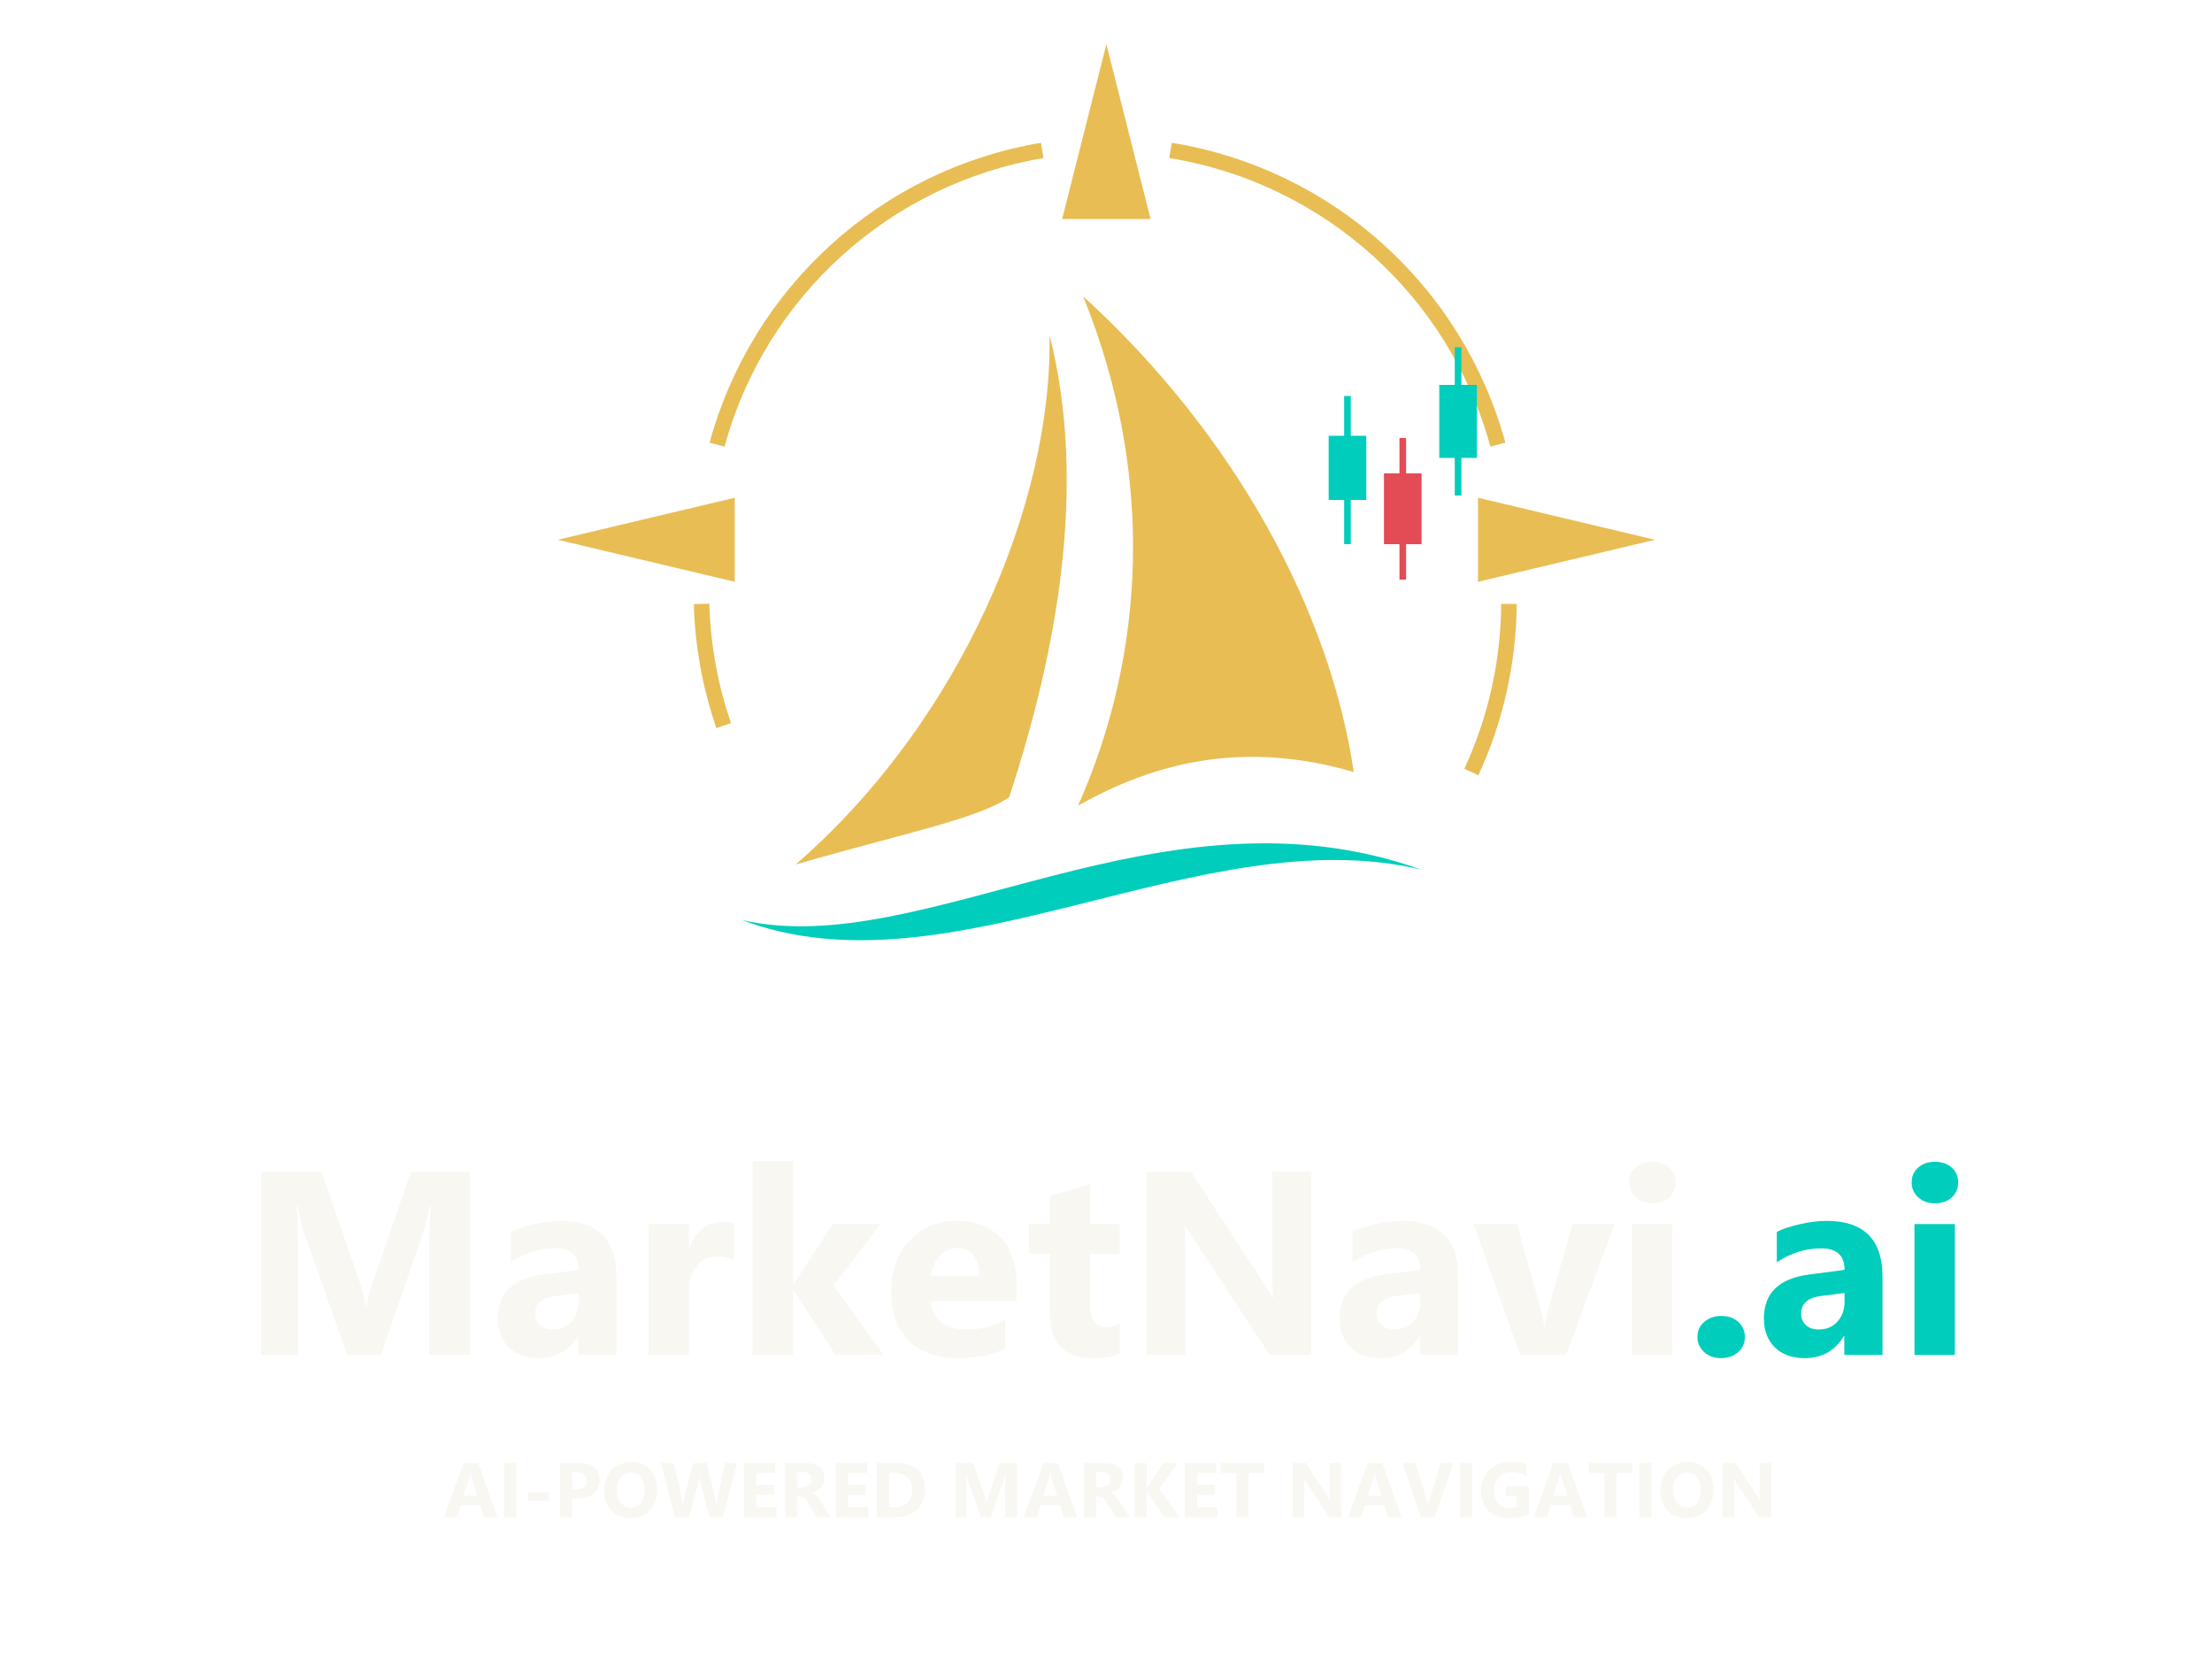
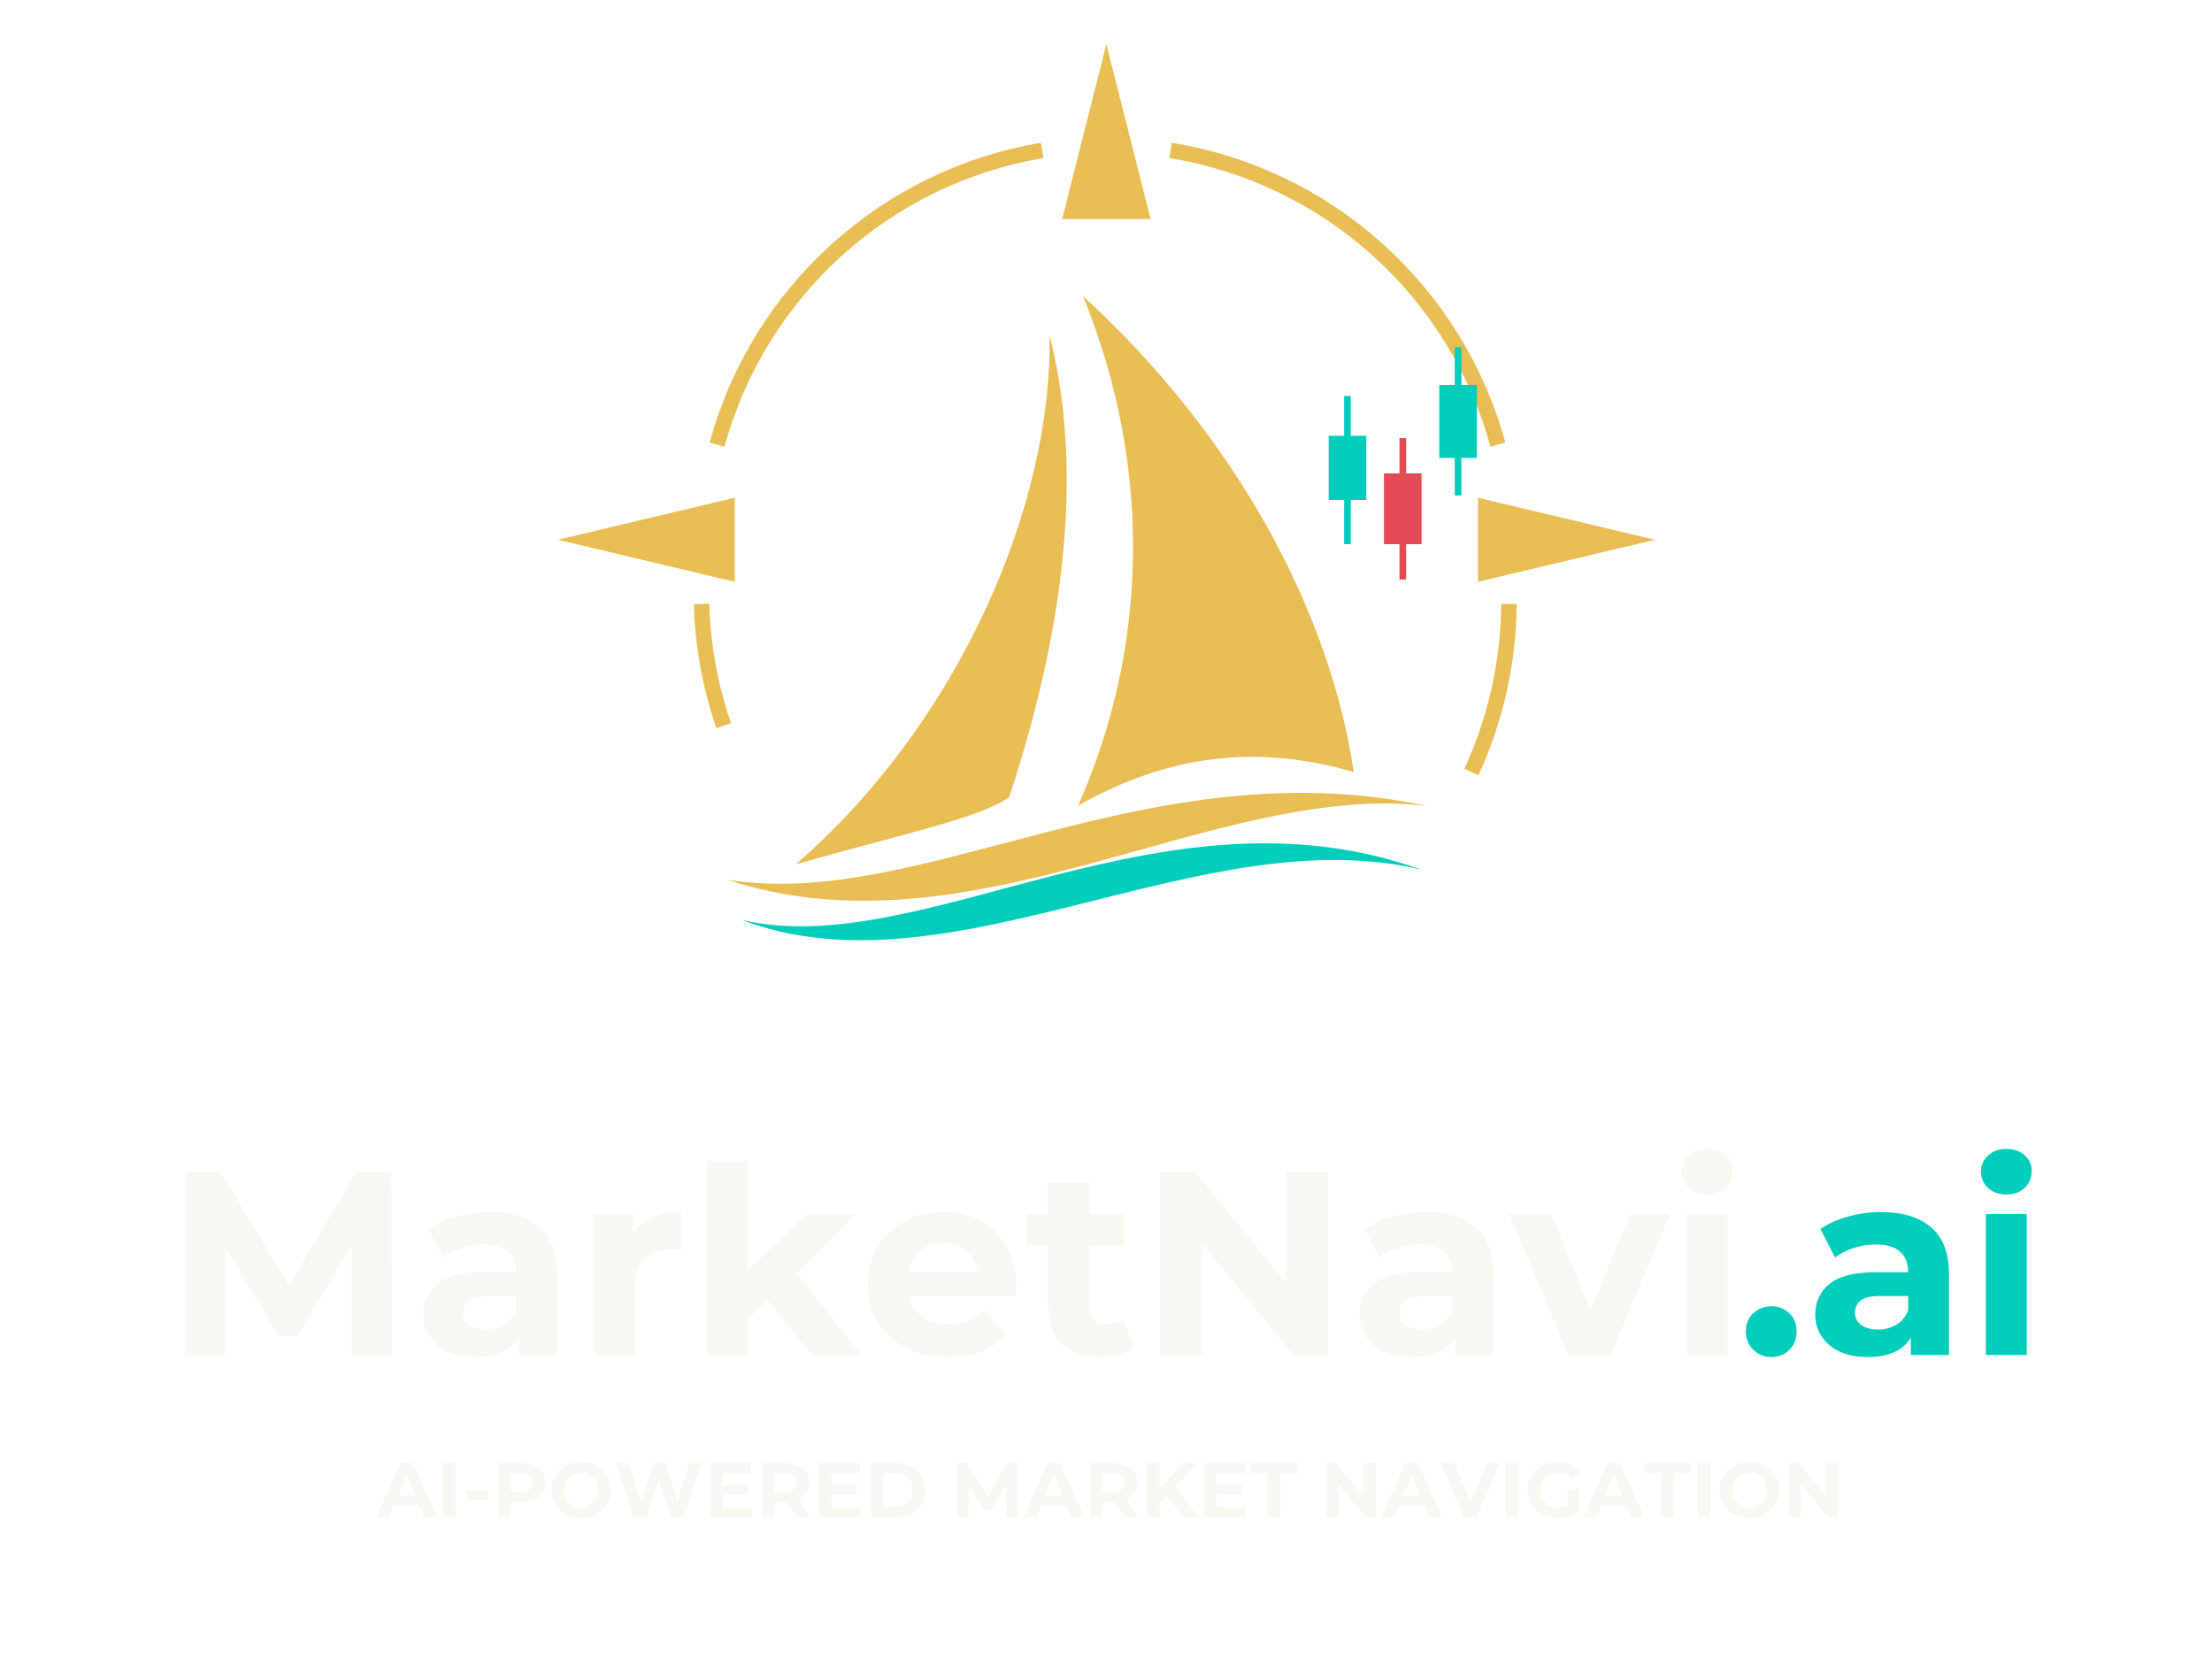
<svg xmlns="http://www.w3.org/2000/svg" width="1200" height="900" viewBox="0 0 1200 900" role="img" aria-label="full-dark">
  <g transform="translate(293 24) scale(1.2)">
    <g fill="none" stroke="#E8BD54" stroke-width="7">
      <path d="M80 181 A184 184 0 0 1 227 48 M285 48 A184 184 0 0 1 433 181 M438 253 A184 184 0 0 1 421 329 M73 253 A184 184 0 0 0 83 308" />
    </g>
    <g fill="#E8BD54">
      <path d="M256 0 L236 79 L276 79 Z" />
      <path d="M8 224 L88 205 L88 243 Z" />
      <path d="M504 224 L424 205 L424 243 Z" />
    </g>
    <g transform="translate(57 63) scale(.76)">
      <path fill="#E8BD54" d="M228 90 C230 190 175 320 77 405 C139 387 185 378 204 365 C232 280 251 180 228 90 Z M248 67 C339 150 395 255 409 350 C344 331 291 344 245 370 C285 280 291 173 248 67 Z" />
+       <path fill="#E8BD54" d="M36 414 C152 433 286 335 452 370 C325 356 182 462 36 414 Z" />
      <path fill="#00CDBB" d="M45 438 C153 463 295 353 449 408 C318 377 169 485 45 438 Z" />
    </g>
    <g stroke-width="3">
      <path stroke="#00CDBB" d="M365 159 V226" />
      <path stroke="#00CDBB" stroke-width="17" d="M365 177 V206" />
      <path stroke="#E34B55" d="M390 178 V242" />
      <path stroke="#E34B55" stroke-width="17" d="M390 194 V226" />
      <path stroke="#00CDBB" d="M415 137 V204" />
      <path stroke="#00CDBB" stroke-width="17" d="M415 154 V187" />
    </g>
  </g>
-   <g transform="translate(130.285 735) scale(1)">
+   <g transform="translate(88.73 735) scale(1)">
    <g transform="translate(0 -150)">
-       <path fill="#F8F7F2" transform="translate(0 150)" d="M124.666 0L102.548 0L102.548 -59.49Q102.548 -69.128 103.38 -80.776L102.825 -80.776Q101.092 -71.624 99.705 -67.603L76.408 0L58.104 0L34.391 -66.909Q33.42 -69.613 31.271 -80.776L30.646 -80.776Q31.548 -66.077 31.548 -54.983L31.548 0L11.371 0L11.371 -99.428L44.167 -99.428L64.482 -40.492Q66.909 -33.42 68.019 -26.278L68.435 -26.278Q70.307 -34.529 72.387 -40.631L92.702 -99.428L124.666 -99.428L124.666 0Z" />
-       <path fill="#F8F7F2" transform="translate(135.898 150)" d="M68.296 0L47.564 0L47.564 -10.192L47.287 -10.192Q40.146 1.733 26.14 1.733Q15.809 1.733 9.88 -4.125Q3.952 -9.984 3.952 -19.761Q3.952 -40.423 28.428 -43.612L47.703 -46.178Q47.703 -57.826 35.084 -57.826Q22.396 -57.826 10.955 -50.269L10.955 -66.771Q15.531 -69.128 23.47 -70.931Q31.409 -72.733 37.927 -72.733Q68.296 -72.733 68.296 -42.434L68.296 0ZM47.703 -28.844L47.703 -33.628L34.807 -31.964Q24.129 -30.577 24.129 -22.326Q24.129 -18.582 26.729 -16.19Q29.329 -13.798 33.767 -13.798Q39.938 -13.798 43.82 -18.062Q47.703 -22.326 47.703 -28.844Z" />
-       <path fill="#F8F7F2" transform="translate(212.307 150)" d="M55.538 -51.239Q51.586 -53.389 46.316 -53.389Q39.175 -53.389 35.153 -48.154Q31.132 -42.919 31.132 -33.905L31.132 0L9.222 0L9.222 -71L31.132 -71L31.132 -57.826L31.409 -57.826Q36.609 -72.248 50.13 -72.248Q53.597 -72.248 55.538 -71.416L55.538 -51.239Z" />
-       <path fill="#F8F7F2" transform="translate(268.815 150)" d="M80.36 0L54.082 0L31.409 -35.223L31.132 -35.223L31.132 0L9.222 0L9.222 -105.113L31.132 -105.113L31.132 -38.204L31.409 -38.204L52.557 -71L78.558 -71L53.111 -37.649L80.36 0Z" />
-       <path fill="#F8F7F2" transform="translate(348.205 150)" d="M73.011 -29.26L26.694 -29.26Q27.804 -13.798 46.178 -13.798Q57.896 -13.798 66.771 -19.345L66.771 -3.536Q56.925 1.733 41.186 1.733Q23.99 1.733 14.491 -7.8Q4.992 -17.334 4.992 -34.391Q4.992 -52.071 15.254 -62.402Q25.516 -72.733 40.492 -72.733Q56.023 -72.733 64.517 -63.512Q73.011 -54.29 73.011 -38.481L73.011 -29.26ZM52.695 -42.711Q52.695 -57.965 40.354 -57.965Q35.084 -57.965 31.236 -53.597Q27.388 -49.229 26.556 -42.711L52.695 -42.711Z" />
-       <path fill="#F8F7F2" transform="translate(425.029 150)" d="M52.141 -0.832Q47.287 1.733 37.511 1.733Q14.353 1.733 14.353 -22.326L14.353 -54.845L2.843 -54.845L2.843 -71L14.353 -71L14.353 -86.323L36.193 -92.563L36.193 -71L52.141 -71L52.141 -54.845L36.193 -54.845L36.193 -26.14Q36.193 -15.046 44.999 -15.046Q48.466 -15.046 52.141 -17.057L52.141 -0.832Z" />
-       <path fill="#F8F7F2" transform="translate(480.29 150)" d="M100.814 0L78.211 0L37.233 -62.472Q33.628 -67.949 32.241 -70.723L31.964 -70.723Q32.519 -65.453 32.519 -54.637L32.519 0L11.371 0L11.371 -99.428L35.5 -99.428L74.952 -38.897Q77.656 -34.807 79.944 -30.785L80.222 -30.785Q79.667 -34.252 79.667 -44.444L79.667 -99.428L100.814 -99.428L100.814 0Z" />
-       <path fill="#F8F7F2" transform="translate(592.476 150)" d="M68.296 0L47.564 0L47.564 -10.192L47.287 -10.192Q40.146 1.733 26.14 1.733Q15.809 1.733 9.88 -4.125Q3.952 -9.984 3.952 -19.761Q3.952 -40.423 28.428 -43.612L47.703 -46.178Q47.703 -57.826 35.084 -57.826Q22.396 -57.826 10.955 -50.269L10.955 -66.771Q15.531 -69.128 23.47 -70.931Q31.409 -72.733 37.927 -72.733Q68.296 -72.733 68.296 -42.434L68.296 0ZM47.703 -28.844L47.703 -33.628L34.807 -31.964Q24.129 -30.577 24.129 -22.326Q24.129 -18.582 26.729 -16.19Q29.329 -13.798 33.767 -13.798Q39.938 -13.798 43.82 -18.062Q47.703 -22.326 47.703 -28.844Z" />
-       <path fill="#F8F7F2" transform="translate(668.884 150)" d="M76.824 -71L50.407 0L25.446 0L0.277 -71L23.713 -71L36.055 -27.249Q38.135 -19.83 38.481 -14.63L38.759 -14.63Q39.244 -19.553 41.324 -26.833L53.943 -71L76.824 -71Z" />
-       <path fill="#F8F7F2" transform="translate(745.847 150)" d="M20.315 -82.232Q14.769 -82.232 11.232 -85.526Q7.696 -88.819 7.696 -93.604Q7.696 -98.526 11.232 -101.646Q14.769 -104.767 20.315 -104.767Q25.932 -104.767 29.433 -101.646Q32.935 -98.526 32.935 -93.604Q32.935 -88.611 29.433 -85.422Q25.932 -82.232 20.315 -82.232ZM31.132 0L9.222 0L9.222 -71L31.132 -71L31.132 0Z" />
+       <path fill="#F8F7F2" transform="translate(0 150)" d="M11.787 0L11.787 -99.393L30.82 -99.393L68.019 -37.615L104.663 -99.393L123.557 -99.393L123.834 0L102.236 0L102.097 -59.49L72.837 -10.504L62.472 -10.504L33.385 -58.52L33.385 0L11.787 0Z" />
+       <path fill="#F8F7F2" transform="translate(135.61 150)" d="M57.098 0L57.098 -9.36Q50.685 1.144 33.801 1.144Q20.315 1.144 12.792 -5.443Q5.27 -12.064 5.27 -22.014Q5.27 -32.103 12.931 -38.481Q20.593 -44.86 38.065 -44.86L55.677 -44.86Q55.677 -51.967 51.343 -55.954Q47.01 -59.941 38.065 -59.941Q31.964 -59.941 26.07 -58Q20.177 -56.093 16.051 -52.834L8.078 -68.296Q14.353 -72.699 23.158 -75.091Q31.964 -77.518 41.047 -77.518Q58.52 -77.518 68.157 -69.197Q77.83 -60.912 77.83 -43.578L77.83 0L57.098 0ZM55.677 -24.129L55.677 -31.964L40.458 -31.964Q32.657 -31.964 29.745 -29.398Q26.833 -26.833 26.833 -23.02Q26.833 -18.755 30.161 -16.259Q33.524 -13.763 39.348 -13.763Q44.86 -13.763 49.263 -16.398Q53.666 -19.033 55.677 -24.129Z" />
+       <path fill="#F8F7F2" transform="translate(223.224 150)" d="M10.227 0L10.227 -76.408L31.375 -76.408L31.375 -66.32Q39.487 -77.518 57.653 -77.518L57.653 -57.098Q54.81 -57.375 52.695 -57.375Q43.439 -57.375 37.892 -52.175Q32.38 -47.01 32.38 -36.055L32.38 0L10.227 0Z" />
+       <path fill="#F8F7F2" transform="translate(284.426 150)" d="M10.227 0L10.227 -105.356L32.38 -105.356L32.38 -45.866L64.76 -76.408L91.177 -76.408L59.352 -44.028L94.02 0L67.152 0L43.162 -29.814L32.38 -19.449L32.38 0L10.227 0Z" />
+       <path fill="#F8F7F2" transform="translate(377.436 150)" d="M48.154 1.144Q34.945 1.144 25.134 -3.952Q15.323 -9.083 9.915 -17.958Q4.542 -26.833 4.542 -38.204Q4.542 -49.714 9.846 -58.589Q15.185 -67.464 24.406 -72.491Q33.663 -77.518 45.311 -77.518Q56.509 -77.518 65.522 -72.699Q74.536 -67.88 79.771 -59.005Q85.041 -50.13 85.041 -37.927Q85.041 -36.644 84.902 -35.015Q84.763 -33.385 84.625 -31.964L26.833 -31.964Q28.532 -24.857 34.287 -20.731Q40.042 -16.606 48.708 -16.606Q54.81 -16.606 59.421 -18.443Q64.032 -20.315 67.88 -23.99L79.667 -11.232Q68.885 1.144 48.154 1.144ZM26.694 -44.86L64.17 -44.86Q63.061 -52.106 58 -56.439Q52.973 -60.773 45.45 -60.773Q37.927 -60.773 32.865 -56.439Q27.838 -52.106 26.694 -44.86Z" />
+       <path fill="#F8F7F2" transform="translate(467.038 150)" d="M41.463 1.144Q27.977 1.144 20.454 -5.755Q12.931 -12.654 12.931 -26.278L12.931 -59.352L1.144 -59.352L1.144 -76.408L12.931 -76.408L12.931 -93.292L35.084 -93.292L35.084 -76.408L54.117 -76.408L54.117 -59.352L35.084 -59.352L35.084 -26.556Q35.084 -21.737 37.545 -19.102Q40.042 -16.467 44.583 -16.467Q49.853 -16.467 53.527 -19.31L59.49 -3.675Q56.093 -1.283 51.309 -0.069Q46.559 1.144 41.463 1.144Z" />
+       <path fill="#F8F7F2" transform="translate(528.808 150)" d="M11.787 0L11.787 -99.393L30.82 -99.393L80.222 -38.897L80.222 -99.393L102.964 -99.393L102.964 0L84.07 0L34.495 -60.496L34.495 0L11.787 0Z" />
+       <path fill="#F8F7F2" transform="translate(643.544 150)" d="M57.098 0L57.098 -9.36Q50.685 1.144 33.801 1.144Q20.315 1.144 12.792 -5.443Q5.27 -12.064 5.27 -22.014Q5.27 -32.103 12.931 -38.481Q20.593 -44.86 38.065 -44.86L55.677 -44.86Q55.677 -51.967 51.343 -55.954Q47.01 -59.941 38.065 -59.941Q31.964 -59.941 26.07 -58Q20.177 -56.093 16.051 -52.834L8.078 -68.296Q14.353 -72.699 23.158 -75.091Q31.964 -77.518 41.047 -77.518Q58.52 -77.518 68.157 -69.197Q77.83 -60.912 77.83 -43.578L77.83 0L57.098 0ZM55.677 -24.129L55.677 -31.964L40.458 -31.964Q32.657 -31.964 29.745 -29.398Q26.833 -26.833 26.833 -23.02Q26.833 -18.755 30.161 -16.259Q33.524 -13.763 39.348 -13.763Q44.86 -13.763 49.263 -16.398Q53.666 -19.033 55.677 -24.129Z" />
+       <path fill="#F8F7F2" transform="translate(731.158 150)" d="M30.958 0L-1.144 -76.408L21.737 -76.408L42.884 -24.441L64.76 -76.408L86.046 -76.408L53.805 0L30.958 0Z" />
+       <path fill="#F8F7F2" transform="translate(816.074 150)" d="M10.227 0L10.227 -76.408L32.38 -76.408L32.38 0L10.227 0ZM21.321 -87.051Q15.219 -87.051 11.371 -90.587Q7.523 -94.158 7.523 -99.393Q7.523 -104.524 11.371 -108.129Q15.219 -111.77 21.321 -111.77Q27.422 -111.77 31.236 -108.337Q35.084 -104.94 35.084 -99.809Q35.084 -94.297 31.305 -90.657Q27.561 -87.051 21.321 -87.051Z" />
    </g>
-     <g transform="translate(784.19 -150)">
-       <path fill="#00CDBB" transform="translate(0 150)" d="M18.998 1.733Q13.59 1.733 9.984 -1.595Q6.379 -4.923 6.379 -9.776Q6.379 -14.769 10.088 -17.958Q13.798 -21.147 19.345 -21.147Q24.961 -21.147 28.532 -17.923Q32.103 -14.699 32.103 -9.776Q32.103 -4.715 28.462 -1.491Q24.822 1.733 18.998 1.733Z" />
-       <path fill="#00CDBB" transform="translate(38.4814 150)" d="M68.296 0L47.564 0L47.564 -10.192L47.287 -10.192Q40.146 1.733 26.14 1.733Q15.809 1.733 9.88 -4.125Q3.952 -9.984 3.952 -19.761Q3.952 -40.423 28.428 -43.612L47.703 -46.178Q47.703 -57.826 35.084 -57.826Q22.396 -57.826 10.955 -50.269L10.955 -66.771Q15.531 -69.128 23.47 -70.931Q31.409 -72.733 37.927 -72.733Q68.296 -72.733 68.296 -42.434L68.296 0ZM47.703 -28.844L47.703 -33.628L34.807 -31.964Q24.129 -30.577 24.129 -22.326Q24.129 -18.582 26.729 -16.19Q29.329 -13.798 33.767 -13.798Q39.938 -13.798 43.82 -18.062Q47.703 -22.326 47.703 -28.844Z" />
-       <path fill="#00CDBB" transform="translate(114.89 150)" d="M20.315 -82.232Q14.769 -82.232 11.232 -85.526Q7.696 -88.819 7.696 -93.604Q7.696 -98.526 11.232 -101.646Q14.769 -104.767 20.315 -104.767Q25.932 -104.767 29.433 -101.646Q32.935 -98.526 32.935 -93.604Q32.935 -88.611 29.433 -85.422Q25.932 -82.232 20.315 -82.232ZM31.132 0L9.222 0L9.222 -71L31.132 -71L31.132 0Z" />
+     <g transform="translate(853.56 -150)">
+       <path fill="#00CDBB" transform="translate(0 150)" d="M18.617 1.144Q12.931 1.144 8.875 -2.773Q4.819 -6.691 4.819 -12.792Q4.819 -18.894 8.875 -22.638Q12.931 -26.417 18.617 -26.417Q24.441 -26.417 28.393 -22.638Q32.38 -18.894 32.38 -12.792Q32.38 -6.691 28.393 -2.773Q24.441 1.144 18.617 1.144Z" />
+       <path fill="#00CDBB" transform="translate(37.204 150)" d="M57.098 0L57.098 -9.36Q50.685 1.144 33.801 1.144Q20.315 1.144 12.792 -5.443Q5.27 -12.064 5.27 -22.014Q5.27 -32.103 12.931 -38.481Q20.593 -44.86 38.065 -44.86L55.677 -44.86Q55.677 -51.967 51.343 -55.954Q47.01 -59.941 38.065 -59.941Q31.964 -59.941 26.07 -58Q20.177 -56.093 16.051 -52.834L8.078 -68.296Q14.353 -72.699 23.158 -75.091Q31.964 -77.518 41.047 -77.518Q58.52 -77.518 68.157 -69.197Q77.83 -60.912 77.83 -43.578L77.83 0L57.098 0ZM55.677 -24.129L55.677 -31.964L40.458 -31.964Q32.657 -31.964 29.745 -29.398Q26.833 -26.833 26.833 -23.02Q26.833 -18.755 30.161 -16.259Q33.524 -13.763 39.348 -13.763Q44.86 -13.763 49.263 -16.398Q53.666 -19.033 55.677 -24.129Z" />
+       <path fill="#00CDBB" transform="translate(124.818 150)" d="M10.227 0L10.227 -76.408L32.38 -76.408L32.38 0L10.227 0ZM21.321 -87.051Q15.219 -87.051 11.371 -90.587Q7.523 -94.158 7.523 -99.393Q7.523 -104.524 11.371 -108.129Q15.219 -111.77 21.321 -111.77Q27.422 -111.77 31.236 -108.337Q35.084 -104.94 35.084 -99.809Q35.084 -94.297 31.305 -90.657Q27.561 -87.051 21.321 -87.051Z" />
    </g>
  </g>
-   <g transform="translate(240.6 673)">
-     <path fill="#F8F7F2" transform="translate(0 150)" d="M29.224 0L22.005 0L19.913 -6.542L9.454 -6.542L7.383 0L0.205 0L10.91 -29.408L18.765 -29.408L29.224 0ZM18.396 -11.628L15.237 -21.513Q14.889 -22.62 14.745 -24.158L14.581 -24.158Q14.479 -22.866 14.068 -21.595L10.869 -11.628L18.396 -11.628Z" />
-     <path fill="#F8F7F2" transform="translate(29.5312 150)" d="M9.987 0L3.363 0L3.363 -29.408L9.987 -29.408L9.987 0Z" />
-     <path fill="#F8F7F2" transform="translate(42.8408 150)" d="M14.15 -8.941L2.933 -8.941L2.933 -13.474L14.15 -13.474L14.15 -8.941Z" />
-     <path fill="#F8F7F2" transform="translate(59.8213 150)" d="M9.987 -10.131L9.987 0L3.363 0L3.363 -29.408L13.74 -29.408Q24.855 -29.408 24.855 -20.036Q24.855 -15.606 21.667 -12.869Q18.478 -10.131 13.146 -10.131L9.987 -10.131ZM9.987 -24.322L9.987 -15.155L12.592 -15.155Q17.883 -15.155 17.883 -19.79Q17.883 -24.322 12.592 -24.322L9.987 -24.322Z" />
-     <path fill="#F8F7F2" transform="translate(85.6201 150)" d="M15.791 0.513Q9.475 0.513 5.496 -3.599Q1.518 -7.711 1.518 -14.314Q1.518 -21.287 5.558 -25.594Q9.598 -29.9 16.263 -29.9Q22.559 -29.9 26.445 -25.778Q30.331 -21.656 30.331 -14.909Q30.331 -7.978 26.301 -3.732Q22.271 0.513 15.791 0.513ZM16.078 -24.199Q12.592 -24.199 10.541 -21.584Q8.49 -18.97 8.49 -14.663Q8.49 -10.295 10.541 -7.752Q12.592 -5.209 15.914 -5.209Q19.339 -5.209 21.349 -7.68Q23.358 -10.151 23.358 -14.54Q23.358 -19.113 21.41 -21.656Q19.462 -24.199 16.078 -24.199Z" />
-     <path fill="#F8F7F2" transform="translate(117.469 150)" d="M41.836 -29.408L34.063 0L26.722 0L21.841 -18.867Q21.451 -20.344 21.369 -22.169L21.287 -22.169Q21.103 -20.159 20.754 -18.867L15.75 0L8.101 0L0.369 -29.408L7.608 -29.408L11.751 -9.823Q12.018 -8.572 12.141 -6.46L12.264 -6.46Q12.346 -8.039 12.858 -9.905L18.19 -29.408L25.286 -29.408L30.105 -9.659Q30.372 -8.572 30.577 -6.501L30.659 -6.501Q30.741 -8.121 31.09 -9.782L35.15 -29.408L41.836 -29.408Z" />
-     <path fill="#F8F7F2" transform="translate(159.674 150)" d="M21 0L3.363 0L3.363 -29.408L20.323 -29.408L20.323 -24.015L9.987 -24.015L9.987 -17.473L19.605 -17.473L19.605 -12.1L9.987 -12.1L9.987 -5.373L21 -5.373L21 0Z" />
-     <path fill="#F8F7F2" transform="translate(182.027 150)" d="M28.034 0L20.426 0L15.853 -7.567Q15.34 -8.429 14.868 -9.105Q14.396 -9.782 13.915 -10.264Q13.433 -10.746 12.91 -11.002Q12.387 -11.259 11.771 -11.259L9.987 -11.259L9.987 0L3.363 0L3.363 -29.408L13.863 -29.408Q24.568 -29.408 24.568 -21.41Q24.568 -19.872 24.097 -18.57Q23.625 -17.268 22.764 -16.222Q21.902 -15.176 20.682 -14.417Q19.462 -13.658 17.965 -13.228L17.965 -13.146Q18.621 -12.94 19.236 -12.479Q19.852 -12.018 20.426 -11.402Q21 -10.787 21.523 -10.08Q22.046 -9.372 22.477 -8.695L28.034 0ZM9.987 -24.445L9.987 -16.263L12.858 -16.263Q14.991 -16.263 16.283 -17.493Q17.596 -18.744 17.596 -20.59Q17.596 -24.445 12.981 -24.445L9.987 -24.445Z" />
-     <path fill="#F8F7F2" transform="translate(209.446 150)" d="M21 0L3.363 0L3.363 -29.408L20.323 -29.408L20.323 -24.015L9.987 -24.015L9.987 -17.473L19.605 -17.473L19.605 -12.1L9.987 -12.1L9.987 -5.373L21 -5.373L21 0Z" />
-     <path fill="#F8F7F2" transform="translate(231.8 150)" d="M3.363 0L3.363 -29.408L13.781 -29.408Q29.449 -29.408 29.449 -15.073Q29.449 -8.203 25.173 -4.102Q20.897 0 13.781 0L3.363 0ZM9.987 -24.015L9.987 -5.373L13.269 -5.373Q17.575 -5.373 20.026 -7.957Q22.477 -10.541 22.477 -14.991Q22.477 -19.195 20.046 -21.605Q17.616 -24.015 13.228 -24.015L9.987 -24.015Z" />
-     <path fill="#F8F7F2" transform="translate(262.767 150)" d="" />
-     <path fill="#F8F7F2" transform="translate(274.354 150)" d="M36.873 0L30.331 0L30.331 -17.596Q30.331 -20.446 30.577 -23.892L30.413 -23.892Q29.9 -21.185 29.49 -19.995L22.6 0L17.186 0L10.172 -19.79Q9.885 -20.59 9.249 -23.892L9.064 -23.892Q9.331 -19.544 9.331 -16.263L9.331 0L3.363 0L3.363 -29.408L13.063 -29.408L19.072 -11.977Q19.79 -9.885 20.118 -7.772L20.241 -7.772Q20.795 -10.213 21.41 -12.018L27.419 -29.408L36.873 -29.408L36.873 0Z" />
-     <path fill="#F8F7F2" transform="translate(314.549 150)" d="M29.224 0L22.005 0L19.913 -6.542L9.454 -6.542L7.383 0L0.205 0L10.91 -29.408L18.765 -29.408L29.224 0ZM18.396 -11.628L15.237 -21.513Q14.889 -22.62 14.745 -24.158L14.581 -24.158Q14.479 -22.866 14.068 -21.595L10.869 -11.628L18.396 -11.628Z" />
-     <path fill="#F8F7F2" transform="translate(344.08 150)" d="M28.034 0L20.426 0L15.853 -7.567Q15.34 -8.429 14.868 -9.105Q14.396 -9.782 13.915 -10.264Q13.433 -10.746 12.91 -11.002Q12.387 -11.259 11.771 -11.259L9.987 -11.259L9.987 0L3.363 0L3.363 -29.408L13.863 -29.408Q24.568 -29.408 24.568 -21.41Q24.568 -19.872 24.097 -18.57Q23.625 -17.268 22.764 -16.222Q21.902 -15.176 20.682 -14.417Q19.462 -13.658 17.965 -13.228L17.965 -13.146Q18.621 -12.94 19.236 -12.479Q19.852 -12.018 20.426 -11.402Q21 -10.787 21.523 -10.08Q22.046 -9.372 22.477 -8.695L28.034 0ZM9.987 -24.445L9.987 -16.263L12.858 -16.263Q14.991 -16.263 16.283 -17.493Q17.596 -18.744 17.596 -20.59Q17.596 -24.445 12.981 -24.445L9.987 -24.445Z" />
-     <path fill="#F8F7F2" transform="translate(371.499 150)" d="M27.809 0L19.441 0L10.869 -12.776Q10.623 -13.146 10.09 -14.396L9.987 -14.396L9.987 0L3.363 0L3.363 -29.408L9.987 -29.408L9.987 -15.504L10.09 -15.504Q10.336 -16.078 10.91 -17.145L19.031 -29.408L26.927 -29.408L16.673 -15.381L27.809 0Z" />
-     <path fill="#F8F7F2" transform="translate(398.754 150)" d="M21 0L3.363 0L3.363 -29.408L20.323 -29.408L20.323 -24.015L9.987 -24.015L9.987 -17.473L19.605 -17.473L19.605 -12.1L9.987 -12.1L9.987 -5.373L21 -5.373L21 0Z" />
-     <path fill="#F8F7F2" transform="translate(421.107 150)" d="M24.015 -24.015L15.627 -24.015L15.627 0L8.982 0L8.982 -24.015L0.636 -24.015L0.636 -29.408L24.015 -29.408L24.015 -24.015Z" />
-     <path fill="#F8F7F2" transform="translate(445.717 150)" d="" />
-     <path fill="#F8F7F2" transform="translate(457.304 150)" d="M29.818 0L23.133 0L11.013 -18.478Q9.946 -20.098 9.536 -20.918L9.454 -20.918Q9.618 -19.359 9.618 -16.16L9.618 0L3.363 0L3.363 -29.408L10.5 -29.408L22.169 -11.505Q22.969 -10.295 23.646 -9.105L23.728 -9.105Q23.563 -10.131 23.563 -13.146L23.563 -29.408L29.818 -29.408L29.818 0Z" />
-     <path fill="#F8F7F2" transform="translate(490.485 150)" d="M29.224 0L22.005 0L19.913 -6.542L9.454 -6.542L7.383 0L0.205 0L10.91 -29.408L18.765 -29.408L29.224 0ZM18.396 -11.628L15.237 -21.513Q14.889 -22.62 14.745 -24.158L14.581 -24.158Q14.479 -22.866 14.068 -21.595L10.869 -11.628L18.396 -11.628Z" />
-     <path fill="#F8F7F2" transform="translate(520.017 150)" d="M27.85 -29.408L17.719 0L10.213 0L0.205 -29.408L7.342 -29.408L13.474 -8.941Q13.966 -7.28 14.068 -6.009L14.191 -6.009Q14.335 -7.383 14.827 -9.023L20.918 -29.408L27.85 -29.408Z" />
-     <path fill="#F8F7F2" transform="translate(548.03 150)" d="M9.987 0L3.363 0L3.363 -29.408L9.987 -29.408L9.987 0Z" />
-     <path fill="#F8F7F2" transform="translate(561.34 150)" d="M27.501 -1.969Q23.194 0.513 16.796 0.513Q9.7 0.513 5.609 -3.415Q1.518 -7.342 1.518 -14.232Q1.518 -21.164 5.988 -25.532Q10.459 -29.9 17.883 -29.9Q22.559 -29.9 26.127 -28.608L26.127 -22.395Q22.723 -24.363 17.801 -24.363Q13.679 -24.363 11.084 -21.687Q8.49 -19.011 8.49 -14.54Q8.49 -10.008 10.818 -7.526Q13.146 -5.045 17.104 -5.045Q19.482 -5.045 20.877 -5.722L20.877 -11.464L14.991 -11.464L14.991 -16.755L27.501 -16.755L27.501 -1.969Z" />
-     <path fill="#F8F7F2" transform="translate(591.199 150)" d="M29.224 0L22.005 0L19.913 -6.542L9.454 -6.542L7.383 0L0.205 0L10.91 -29.408L18.765 -29.408L29.224 0ZM18.396 -11.628L15.237 -21.513Q14.889 -22.62 14.745 -24.158L14.581 -24.158Q14.479 -22.866 14.068 -21.595L10.869 -11.628L18.396 -11.628Z" />
-     <path fill="#F8F7F2" transform="translate(620.73 150)" d="M24.015 -24.015L15.627 -24.015L15.627 0L8.982 0L8.982 -24.015L0.636 -24.015L0.636 -29.408L24.015 -29.408L24.015 -24.015Z" />
-     <path fill="#F8F7F2" transform="translate(645.34 150)" d="M9.987 0L3.363 0L3.363 -29.408L9.987 -29.408L9.987 0Z" />
-     <path fill="#F8F7F2" transform="translate(658.649 150)" d="M15.791 0.513Q9.475 0.513 5.496 -3.599Q1.518 -7.711 1.518 -14.314Q1.518 -21.287 5.558 -25.594Q9.598 -29.9 16.263 -29.9Q22.559 -29.9 26.445 -25.778Q30.331 -21.656 30.331 -14.909Q30.331 -7.978 26.301 -3.732Q22.271 0.513 15.791 0.513ZM16.078 -24.199Q12.592 -24.199 10.541 -21.584Q8.49 -18.97 8.49 -14.663Q8.49 -10.295 10.541 -7.752Q12.592 -5.209 15.914 -5.209Q19.339 -5.209 21.349 -7.68Q23.358 -10.151 23.358 -14.54Q23.358 -19.113 21.41 -21.656Q19.462 -24.199 16.078 -24.199Z" />
-     <path fill="#F8F7F2" transform="translate(690.498 150)" d="M29.818 0L23.133 0L11.013 -18.478Q9.946 -20.098 9.536 -20.918L9.454 -20.918Q9.618 -19.359 9.618 -16.16L9.618 0L3.363 0L3.363 -29.408L10.5 -29.408L22.169 -11.505Q22.969 -10.295 23.646 -9.105L23.728 -9.105Q23.563 -10.131 23.563 -13.146L23.563 -29.408L29.818 -29.408L29.818 0Z" />
+   <g transform="translate(204.57 673)">
+     <path fill="#F8F7F2" transform="translate(0 150)" d="M-0.379 0L12.725 -29.398L19.441 -29.398L32.587 0L25.45 0L22.846 -6.296L9.198 -6.296L6.593 0L-0.379 0ZM11.341 -11.464L20.703 -11.464L16.047 -22.682L11.341 -11.464Z" />
+     <path fill="#F8F7F2" transform="translate(32.172 150)" d="M3.486 0L3.486 -29.398L10.295 -29.398L10.295 0L3.486 0Z" />
+     <path fill="#F8F7F2" transform="translate(45.9481 150)" d="M2.184 -9.198L2.184 -14.448L14.068 -14.448L14.068 -9.198L2.184 -9.198Z" />
+     <path fill="#F8F7F2" transform="translate(62.1601 150)" d="M3.486 0L3.486 -29.398L16.211 -29.398Q20.118 -29.398 22.989 -28.116Q25.871 -26.834 27.419 -24.435Q28.978 -22.046 28.978 -18.734Q28.978 -15.453 27.419 -13.053Q25.871 -10.664 22.989 -9.382Q20.118 -8.111 16.211 -8.111L10.295 -8.111L10.295 0L3.486 0ZM10.295 -13.648L15.832 -13.648Q18.939 -13.648 20.508 -14.991Q22.087 -16.334 22.087 -18.734Q22.087 -21.164 20.508 -22.507Q18.939 -23.861 15.832 -23.861L10.295 -23.861L10.295 -13.648Z" />
+     <path fill="#F8F7F2" transform="translate(92.9041 150)" d="M17.729 0.502Q14.243 0.502 11.32 -0.625Q8.398 -1.764 6.214 -3.814Q4.03 -5.875 2.83 -8.644Q1.641 -11.423 1.641 -14.704Q1.641 -17.975 2.83 -20.744Q4.03 -23.522 6.214 -25.573Q8.398 -27.634 11.32 -28.762Q14.243 -29.9 17.729 -29.9Q21.205 -29.9 24.127 -28.762Q27.05 -27.634 29.234 -25.594Q31.418 -23.563 32.607 -20.764Q33.807 -17.975 33.807 -14.704Q33.807 -11.423 32.607 -8.624Q31.418 -5.834 29.234 -3.794Q27.05 -1.764 24.127 -0.625Q21.205 0.502 17.729 0.502ZM17.729 -5.291Q20.323 -5.291 22.405 -6.491Q24.486 -7.69 25.707 -9.803Q26.927 -11.925 26.927 -14.704Q26.927 -17.473 25.707 -19.595Q24.486 -21.718 22.405 -22.907Q20.323 -24.107 17.729 -24.107Q15.125 -24.107 13.043 -22.907Q10.961 -21.718 9.741 -19.595Q8.521 -17.473 8.521 -14.704Q8.521 -11.925 9.741 -9.803Q10.961 -7.69 13.043 -6.491Q15.125 -5.291 17.729 -5.291Z" />
+     <path fill="#F8F7F2" transform="translate(128.352 150)" d="M10.582 0L0.923 -29.398L7.978 -29.398L14.612 -8.736L21.543 -29.398L27.85 -29.398L34.566 -8.572L41.416 -29.398L47.927 -29.398L38.309 0L30.998 0L24.527 -19.913L17.852 0L10.582 0Z" />
+     <path fill="#F8F7F2" transform="translate(177.198 150)" d="M3.486 0L3.486 -29.398L25.707 -29.398L25.707 -23.943L10.244 -23.943L10.244 -17.555L23.902 -17.555L23.902 -12.264L10.244 -12.264L10.244 -5.455L26.25 -5.455L26.25 0L3.486 0Z" />
+     <path fill="#F8F7F2" transform="translate(205.38 150)" d="M3.486 0L3.486 -29.398L16.047 -29.398Q22.179 -29.398 25.573 -26.537Q28.978 -23.687 28.978 -18.734Q28.978 -15.453 27.398 -13.074Q25.83 -10.705 22.979 -9.454L29.521 0L22.22 0L16.55 -8.193Q16.375 -8.193 16.211 -8.193L10.295 -8.193L10.295 0L3.486 0ZM10.295 -13.607L15.832 -13.607Q18.939 -13.607 20.508 -14.971Q22.087 -16.334 22.087 -18.734Q22.087 -21.164 20.508 -22.507Q18.939 -23.861 15.832 -23.861L10.295 -23.861L10.295 -13.607Z" />
+     <path fill="#F8F7F2" transform="translate(236.25 150)" d="M3.486 0L3.486 -29.398L25.707 -29.398L25.707 -23.943L10.244 -23.943L10.244 -17.555L23.902 -17.555L23.902 -12.264L10.244 -12.264L10.244 -5.455L26.25 -5.455L26.25 0L3.486 0Z" />
+     <path fill="#F8F7F2" transform="translate(264.432 150)" d="M3.486 0L3.486 -29.398L16.837 -29.398Q21.625 -29.398 25.276 -27.573Q28.937 -25.748 30.998 -22.446Q33.059 -19.154 33.059 -14.704Q33.059 -10.244 30.998 -6.942Q28.937 -3.65 25.276 -1.825Q21.625 0 16.837 0L3.486 0ZM10.295 -5.588L16.509 -5.588Q19.441 -5.588 21.605 -6.696Q23.769 -7.813 24.968 -9.844Q26.168 -11.884 26.168 -14.704Q26.168 -17.514 24.968 -19.544Q23.769 -21.584 21.605 -22.692Q19.441 -23.81 16.509 -23.81L10.295 -23.81L10.295 -5.588Z" />
+     <path fill="#F8F7F2" transform="translate(299.124 150)" d="" />
+     <path fill="#F8F7F2" transform="translate(311.01 150)" d="M3.486 0L3.486 -29.398L9.116 -29.398L20.118 -11.125L30.957 -29.398L36.545 -29.398L36.627 0L30.239 0L30.198 -17.596L21.543 -3.107L18.478 -3.107L9.875 -17.309L9.875 0L3.486 0Z" />
+     <path fill="#F8F7F2" transform="translate(351.12 150)" d="M-0.379 0L12.725 -29.398L19.441 -29.398L32.587 0L25.45 0L22.846 -6.296L9.198 -6.296L6.593 0L-0.379 0ZM11.341 -11.464L20.703 -11.464L16.047 -22.682L11.341 -11.464Z" />
+     <path fill="#F8F7F2" transform="translate(383.292 150)" d="M3.486 0L3.486 -29.398L16.047 -29.398Q22.179 -29.398 25.573 -26.537Q28.978 -23.687 28.978 -18.734Q28.978 -15.453 27.398 -13.074Q25.83 -10.705 22.979 -9.454L29.521 0L22.22 0L16.55 -8.193Q16.375 -8.193 16.211 -8.193L10.295 -8.193L10.295 0L3.486 0ZM10.295 -13.607L15.832 -13.607Q18.939 -13.607 20.508 -14.971Q22.087 -16.334 22.087 -18.734Q22.087 -21.164 20.508 -22.507Q18.939 -23.861 15.832 -23.861L10.295 -23.861L10.295 -13.607Z" />
+     <path fill="#F8F7F2" transform="translate(414.163 150)" d="M3.486 0L3.486 -29.398L10.244 -29.398L10.244 -15.668L23.266 -29.398L30.823 -29.398L18.652 -16.293L31.541 0L23.604 0L14.15 -11.546L10.244 -7.434L10.244 0L3.486 0Z" />
+     <path fill="#F8F7F2" transform="translate(445.243 150)" d="M3.486 0L3.486 -29.398L25.707 -29.398L25.707 -23.943L10.244 -23.943L10.244 -17.555L23.902 -17.555L23.902 -12.264L10.244 -12.264L10.244 -5.455L26.25 -5.455L26.25 0L3.486 0Z" />
+     <path fill="#F8F7F2" transform="translate(473.425 150)" d="M9.577 0L9.577 -23.861L0.164 -23.861L0.164 -29.398L25.789 -29.398L25.789 -23.861L16.375 -23.861L16.375 0L9.577 0Z" />
+     <path fill="#F8F7F2" transform="translate(499.381 150)" d="" />
+     <path fill="#F8F7F2" transform="translate(511.267 150)" d="M3.486 0L3.486 -29.398L9.116 -29.398L23.728 -11.505L23.728 -29.398L30.454 -29.398L30.454 0L24.866 0L10.203 -17.893L10.203 0L3.486 0Z" />
+     <path fill="#F8F7F2" transform="translate(545.203 150)" d="M-0.379 0L12.725 -29.398L19.441 -29.398L32.587 0L25.45 0L22.846 -6.296L9.198 -6.296L6.593 0L-0.379 0ZM11.341 -11.464L20.703 -11.464L16.047 -22.682L11.341 -11.464Z" />
+     <path fill="#F8F7F2" transform="translate(577.375 150)" d="M12.305 0L-0.379 -29.398L6.973 -29.398L15.914 -8.398L24.989 -29.398L31.756 -29.398L19.021 0L12.305 0Z" />
+     <path fill="#F8F7F2" transform="translate(608.707 150)" d="M3.486 0L3.486 -29.398L10.295 -29.398L10.295 0L3.486 0Z" />
+     <path fill="#F8F7F2" transform="translate(622.483 150)" d="M17.678 0.502Q14.191 0.502 11.269 -0.625Q8.357 -1.764 6.193 -3.794Q4.03 -5.834 2.83 -8.603Q1.641 -11.382 1.641 -14.704Q1.641 -18.016 2.83 -20.785Q4.03 -23.563 6.214 -25.594Q8.398 -27.634 11.341 -28.762Q14.284 -29.9 17.811 -29.9Q21.677 -29.9 24.825 -28.598Q27.973 -27.296 30.116 -24.825L25.748 -20.795Q22.6 -24.107 18.139 -24.107Q15.289 -24.107 13.125 -22.928Q10.961 -21.759 9.741 -19.636Q8.521 -17.514 8.521 -14.704Q8.521 -11.966 9.741 -9.823Q10.961 -7.69 13.104 -6.491Q15.248 -5.291 18.057 -5.291Q19.441 -5.291 20.764 -5.558Q22.087 -5.834 23.348 -6.511L23.348 -15.166L29.572 -15.166L29.572 -3.23Q27.132 -1.384 23.984 -0.441Q20.836 0.502 17.678 0.502Z" />
+     <path fill="#F8F7F2" transform="translate(654.865 150)" d="M-0.379 0L12.725 -29.398L19.441 -29.398L32.587 0L25.45 0L22.846 -6.296L9.198 -6.296L6.593 0L-0.379 0ZM11.341 -11.464L20.703 -11.464L16.047 -22.682L11.341 -11.464Z" />
+     <path fill="#F8F7F2" transform="translate(687.037 150)" d="M9.577 0L9.577 -23.861L0.164 -23.861L0.164 -29.398L25.789 -29.398L25.789 -23.861L16.375 -23.861L16.375 0L9.577 0Z" />
+     <path fill="#F8F7F2" transform="translate(712.993 150)" d="M3.486 0L3.486 -29.398L10.295 -29.398L10.295 0L3.486 0Z" />
+     <path fill="#F8F7F2" transform="translate(726.769 150)" d="M17.729 0.502Q14.243 0.502 11.32 -0.625Q8.398 -1.764 6.214 -3.814Q4.03 -5.875 2.83 -8.644Q1.641 -11.423 1.641 -14.704Q1.641 -17.975 2.83 -20.744Q4.03 -23.522 6.214 -25.573Q8.398 -27.634 11.32 -28.762Q14.243 -29.9 17.729 -29.9Q21.205 -29.9 24.127 -28.762Q27.05 -27.634 29.234 -25.594Q31.418 -23.563 32.607 -20.764Q33.807 -17.975 33.807 -14.704Q33.807 -11.423 32.607 -8.624Q31.418 -5.834 29.234 -3.794Q27.05 -1.764 24.127 -0.625Q21.205 0.502 17.729 0.502ZM17.729 -5.291Q20.323 -5.291 22.405 -6.491Q24.486 -7.69 25.707 -9.803Q26.927 -11.925 26.927 -14.704Q26.927 -17.473 25.707 -19.595Q24.486 -21.718 22.405 -22.907Q20.323 -24.107 17.729 -24.107Q15.125 -24.107 13.043 -22.907Q10.961 -21.718 9.741 -19.595Q8.521 -17.473 8.521 -14.704Q8.521 -11.925 9.741 -9.803Q10.961 -7.69 13.043 -6.491Q15.125 -5.291 17.729 -5.291Z" />
+     <path fill="#F8F7F2" transform="translate(762.217 150)" d="M3.486 0L3.486 -29.398L9.116 -29.398L23.728 -11.505L23.728 -29.398L30.454 -29.398L30.454 0L24.866 0L10.203 -17.893L10.203 0L3.486 0Z" />
  </g>
</svg>
